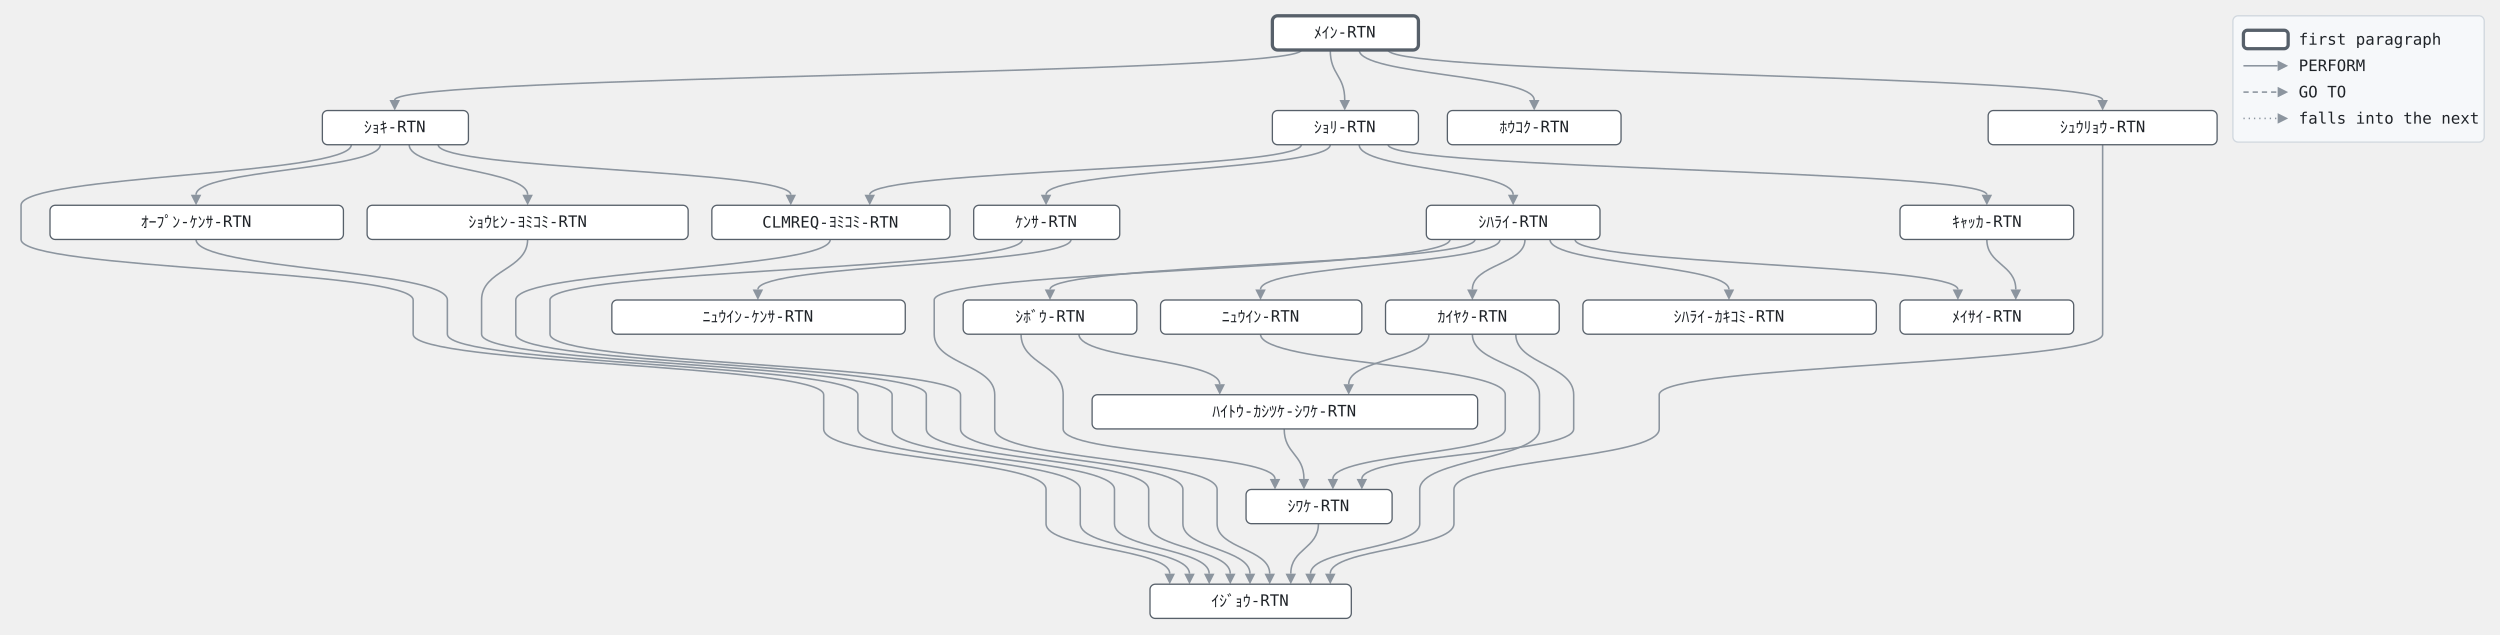
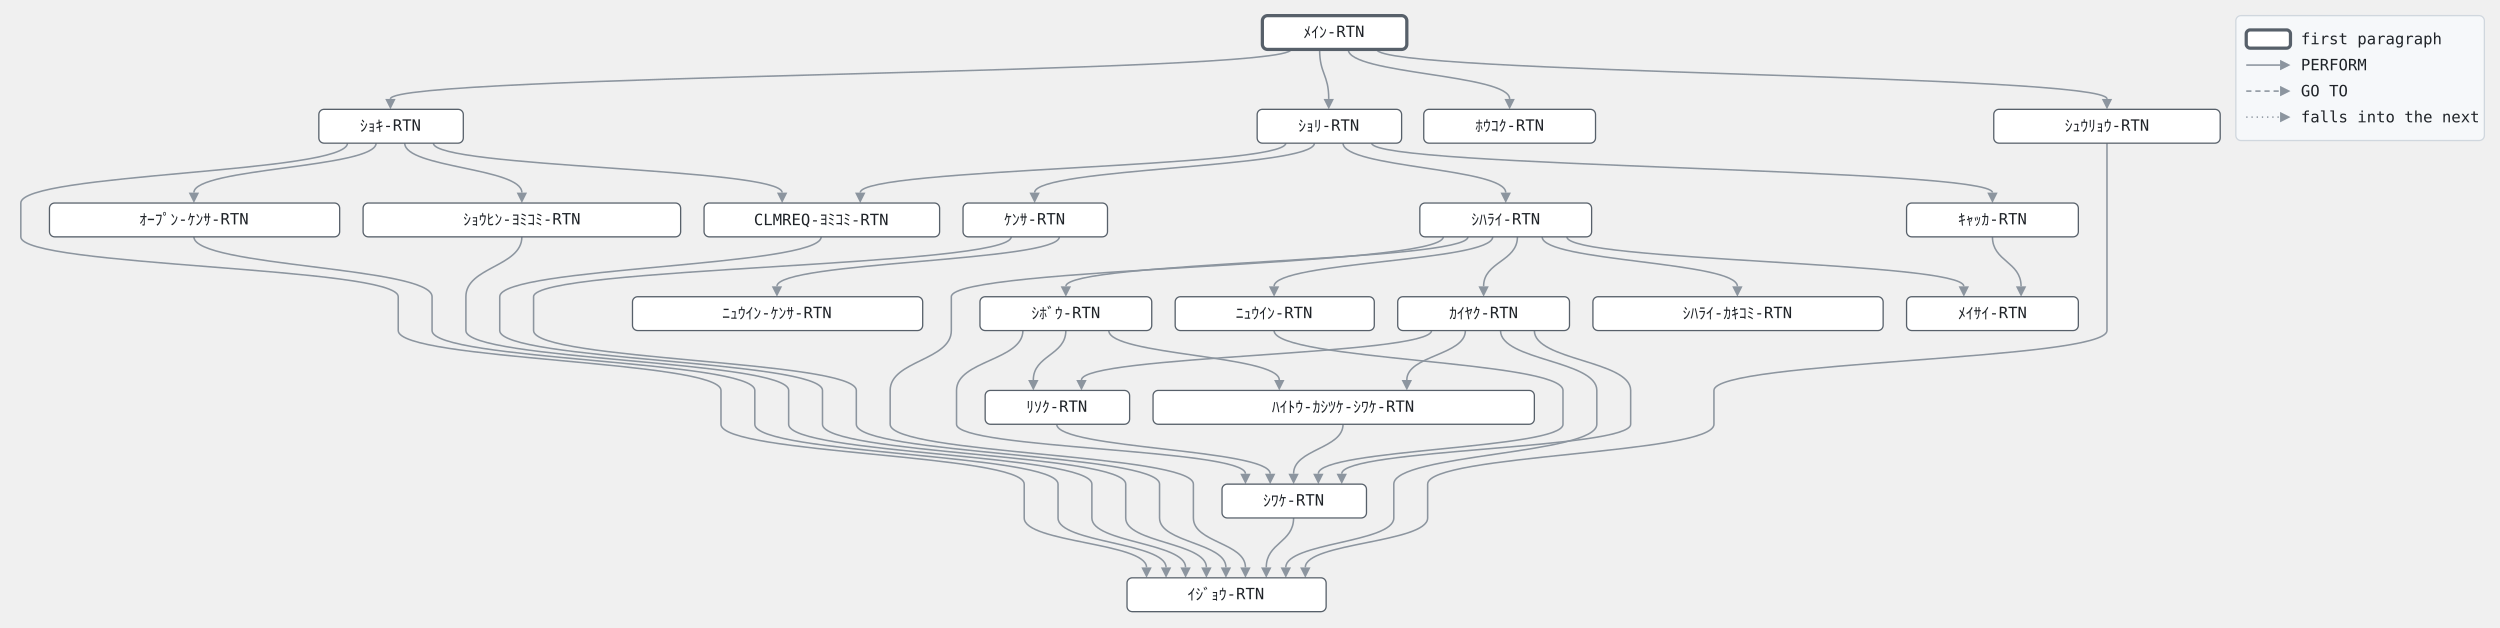
- <svg xmlns="http://www.w3.org/2000/svg" width="1900" height="482" viewBox="0 0 1900 482" font-family="ui-monospace, SFMono-Regular, Menlo, Consolas, monospace" font-size="12">
+ <svg xmlns="http://www.w3.org/2000/svg" width="1921" height="482" viewBox="0 0 1921 482" font-family="ui-monospace, SFMono-Regular, Menlo, Consolas, monospace" font-size="12">
  <style>
.box { fill: #ffffff; stroke: #57606a; stroke-width: 1 }
.box.emphasis { stroke-width: 2.5 }
.box.data { fill: #e8eef6; stroke: #8c959f }
.box.external { fill: #fbecd0; stroke: #a16207; stroke-width: 2 }
.box.dashed { stroke-dasharray: 4 3 }
.label { fill: #1f2328 }
.label.first { font-weight: 600 }
.edge { fill: none; stroke: #8c959f; stroke-width: 1.2 }
.edge.dashed { stroke-dasharray: 4 3 }
.edge.dotted { stroke-dasharray: 1 3 }
.head { fill: #8c959f }
.legend { fill: #f6f8fa; stroke: #d0d7de }
.edge-label { fill: #57606a; font-size: 11px; paint-order: stroke; stroke: #ffffff; stroke-width: 4px; stroke-linejoin: round }
.box.highlight { stroke: #c2410c; stroke-width: 2.5 }
.edge.highlight { stroke: #c2410c; stroke-width: 2 }
.head.highlight { fill: #c2410c }
@media (prefers-color-scheme: dark) {
  .box { fill: #161b22; stroke: #8b949e }
  .box.data { fill: #1f2a3a; stroke: #6e7681 }
  .box.external { fill: #3a2c12; stroke: #d6a64a }
  .label { fill: #e6edf3 }
  .edge { stroke: #6e7681 }
  .head { fill: #6e7681 }
  .legend { fill: #0d1117; stroke: #30363d }
  .edge-label { fill: #9da5ae; stroke: #0d1117 }
  .box.highlight, .edge.highlight { stroke: #fb923c }
  .head.highlight { fill: #fb923c }
}
</style>
  <defs>
    <marker id="arrow" viewBox="0 0 8 8" refX="0" refY="4" markerUnits="userSpaceOnUse" markerWidth="8" markerHeight="8" orient="auto-start-reverse">
      <path class="head" d="M0,0 L8,4 L0,8 z" />
    </marker>
    <marker id="arrow-highlight" viewBox="0 0 8 8" refX="0" refY="4" markerUnits="userSpaceOnUse" markerWidth="8" markerHeight="8" orient="auto-start-reverse">
      <path class="head highlight" d="M0,0 L8,4 L0,8 z" />
    </marker>
  </defs>
-   <path class="edge" d="M989,38 C989,57 300,57 300,76" marker-end="url(#arrow)" />
-   <path class="edge" d="M1011,38 C1011,57 1022,57 1022,76" marker-end="url(#arrow)" />
-   <path class="edge" d="M1033,38 C1033,57 1166,57 1166,76" marker-end="url(#arrow)" />
-   <path class="edge" d="M1055,38 C1055,57 1598,57 1598,76" marker-end="url(#arrow)" />
+   <path class="edge" d="M992,38 C992,57 300,57 300,76" marker-end="url(#arrow)" />
+   <path class="edge" d="M1014,38 C1014,57 1021,57 1021,76" marker-end="url(#arrow)" />
+   <path class="edge" d="M1036,38 C1036,57 1160,57 1160,76" marker-end="url(#arrow)" />
+   <path class="edge" d="M1058,38 C1058,57 1619,57 1619,76" marker-end="url(#arrow)" />
  <path class="edge" d="M289,110 C289,129 149,129 149,148" marker-end="url(#arrow)" />
  <path class="edge" d="M311,110 C311,129 401,129 401,148" marker-end="url(#arrow)" />
-   <path class="edge" d="M267,110 C267,133 16,133 16,156 L16,182 C16,205 314,205 314,228 L314,254 C314,277 626,277 626,300 L626,326 C626,349 795,349 795,372 L795,398 C795,417 889,417 889,436" marker-end="url(#arrow)" />
+   <path class="edge" d="M267,110 C267,133 16,133 16,156 L16,182 C16,205 306,205 306,228 L306,254 C306,277 554,277 554,300 L554,326 C554,349 787,349 787,372 L787,398 C787,417 881,417 881,436" marker-end="url(#arrow)" />
  <path class="edge" d="M333,110 C333,129 601,129 601,148" marker-end="url(#arrow)" />
-   <path class="edge" d="M149,182 C149,205 340,205 340,228 L340,254 C340,277 652,277 652,300 L652,326 C652,349 821,349 821,372 L821,398 C821,417 904,417 904,436" marker-end="url(#arrow)" />
-   <path class="edge" d="M631,182 C631,205 392,205 392,228 L392,254 C392,277 704,277 704,300 L704,326 C704,349 873,349 873,372 L873,398 C873,417 935,417 935,436" marker-end="url(#arrow)" />
-   <path class="edge" d="M1011,110 C1011,129 795,129 795,148" marker-end="url(#arrow)" />
-   <path class="edge" d="M1033,110 C1033,129 1150,129 1150,148" marker-end="url(#arrow)" />
-   <path class="edge" d="M1055,110 C1055,129 1510,129 1510,148" marker-end="url(#arrow)" />
-   <path class="edge" d="M989,110 C989,129 661,129 661,148" marker-end="url(#arrow)" />
-   <path class="edge" d="M777,182 C777,205 418,205 418,228 L418,254 C418,277 730,277 730,300 L730,326 C730,349 899,349 899,372 L899,398 C899,417 950,417 950,436" marker-end="url(#arrow)" />
-   <path class="edge" d="M814,182 C814,201 576,201 576,220" marker-end="url(#arrow)" />
-   <path class="edge" d="M1121,182 C1121,201 798,201 798,220" marker-end="url(#arrow)" />
-   <path class="edge" d="M1140,182 C1140,201 958,201 958,220" marker-end="url(#arrow)" />
-   <path class="edge" d="M1159,182 C1159,201 1119,201 1119,220" marker-end="url(#arrow)" />
-   <path class="edge" d="M1178,182 C1178,201 1314,201 1314,220" marker-end="url(#arrow)" />
-   <path class="edge" d="M1102,182 C1102,205 710,205 710,228 L710,254 C710,277 756,277 756,300 L756,326 C756,349 925,349 925,372 L925,398 C925,417 965,417 965,436" marker-end="url(#arrow)" />
-   <path class="edge" d="M1197,182 C1197,201 1488,201 1488,220" marker-end="url(#arrow)" />
-   <path class="edge" d="M776,254 C776,277 808,277 808,300 L808,326 C808,345 969,345 969,364" marker-end="url(#arrow)" />
-   <path class="edge" d="M820,254 C820,273 927,273 927,292" marker-end="url(#arrow)" />
-   <path class="edge" d="M958,254 C958,277 1144,277 1144,300 L1144,326 C1144,345 1013,345 1013,364" marker-end="url(#arrow)" />
-   <path class="edge" d="M1119,254 C1119,277 1170,277 1170,300 L1170,326 C1170,349 1079,349 1079,372 L1079,398 C1079,417 996,417 996,436" marker-end="url(#arrow)" />
-   <path class="edge" d="M1152,254 C1152,277 1196,277 1196,300 L1196,326 C1196,345 1035,345 1035,364" marker-end="url(#arrow)" />
-   <path class="edge" d="M1086,254 C1086,273 1025,273 1025,292" marker-end="url(#arrow)" />
-   <path class="edge" d="M976,326 C976,345 991,345 991,364" marker-end="url(#arrow)" />
-   <path class="edge" d="M1002,398 C1002,417 981,417 981,436" marker-end="url(#arrow)" />
-   <path class="edge" d="M1510,182 C1510,201 1532,201 1532,220" marker-end="url(#arrow)" />
-   <path class="edge" d="M1598,110 C1598,133 1598,133 1598,156 L1598,182 C1598,205 1598,205 1598,228 L1598,254 C1598,277 1261,277 1261,300 L1261,326 C1261,349 1105,349 1105,372 L1105,398 C1105,417 1011,417 1011,436" marker-end="url(#arrow)" />
-   <path class="edge" d="M401,182 C401,205 366,205 366,228 L366,254 C366,277 678,277 678,300 L678,326 C678,349 847,349 847,372 L847,398 C847,417 919,417 919,436" marker-end="url(#arrow)" />
-   <a href="../../../gondwana/programs/GLD030.cbl#L177">
-     <rect class="box emphasis" x="967" y="12" width="111" height="26" rx="4" />
-     <text class="label" x="1022" y="29" text-anchor="middle">ﾒｲﾝ-RTN</text>
+   <path class="edge" d="M149,182 C149,205 332,205 332,228 L332,254 C332,277 580,277 580,300 L580,326 C580,349 813,349 813,372 L813,398 C813,417 896,417 896,436" marker-end="url(#arrow)" />
+   <path class="edge" d="M631,182 C631,205 384,205 384,228 L384,254 C384,277 632,277 632,300 L632,326 C632,349 865,349 865,372 L865,398 C865,417 927,417 927,436" marker-end="url(#arrow)" />
+   <path class="edge" d="M1010,110 C1010,129 795,129 795,148" marker-end="url(#arrow)" />
+   <path class="edge" d="M1032,110 C1032,129 1157,129 1157,148" marker-end="url(#arrow)" />
+   <path class="edge" d="M1054,110 C1054,129 1531,129 1531,148" marker-end="url(#arrow)" />
+   <path class="edge" d="M988,110 C988,129 661,129 661,148" marker-end="url(#arrow)" />
+   <path class="edge" d="M777,182 C777,205 410,205 410,228 L410,254 C410,277 658,277 658,300 L658,326 C658,349 891,349 891,372 L891,398 C891,417 942,417 942,436" marker-end="url(#arrow)" />
+   <path class="edge" d="M814,182 C814,201 597,201 597,220" marker-end="url(#arrow)" />
+   <path class="edge" d="M1128,182 C1128,201 819,201 819,220" marker-end="url(#arrow)" />
+   <path class="edge" d="M1147,182 C1147,201 979,201 979,220" marker-end="url(#arrow)" />
+   <path class="edge" d="M1166,182 C1166,201 1140,201 1140,220" marker-end="url(#arrow)" />
+   <path class="edge" d="M1185,182 C1185,201 1335,201 1335,220" marker-end="url(#arrow)" />
+   <path class="edge" d="M1109,182 C1109,205 731,205 731,228 L731,254 C731,277 684,277 684,300 L684,326 C684,349 917,349 917,372 L917,398 C917,417 957,417 957,436" marker-end="url(#arrow)" />
+   <path class="edge" d="M1204,182 C1204,201 1509,201 1509,220" marker-end="url(#arrow)" />
+   <path class="edge" d="M819,254 C819,273 794,273 794,292" marker-end="url(#arrow)" />
+   <path class="edge" d="M786,254 C786,277 735,277 735,300 L735,326 C735,345 957,345 957,364" marker-end="url(#arrow)" />
+   <path class="edge" d="M852,254 C852,273 983,273 983,292" marker-end="url(#arrow)" />
+   <path class="edge" d="M979,254 C979,277 1201,277 1201,300 L1201,326 C1201,345 1013,345 1013,364" marker-end="url(#arrow)" />
+   <path class="edge" d="M1100,254 C1100,273 831,273 831,292" marker-end="url(#arrow)" />
+   <path class="edge" d="M1153,254 C1153,277 1227,277 1227,300 L1227,326 C1227,349 1071,349 1071,372 L1071,398 C1071,417 988,417 988,436" marker-end="url(#arrow)" />
+   <path class="edge" d="M1179,254 C1179,277 1253,277 1253,300 L1253,326 C1253,345 1031,345 1031,364" marker-end="url(#arrow)" />
+   <path class="edge" d="M1126,254 C1126,273 1081,273 1081,292" marker-end="url(#arrow)" />
+   <path class="edge" d="M812,326 C812,345 976,345 976,364" marker-end="url(#arrow)" />
+   <path class="edge" d="M1032,326 C1032,345 994,345 994,364" marker-end="url(#arrow)" />
+   <path class="edge" d="M994,398 C994,417 973,417 973,436" marker-end="url(#arrow)" />
+   <path class="edge" d="M1531,182 C1531,201 1553,201 1553,220" marker-end="url(#arrow)" />
+   <path class="edge" d="M1619,110 C1619,133 1619,133 1619,156 L1619,182 C1619,205 1619,205 1619,228 L1619,254 C1619,277 1317,277 1317,300 L1317,326 C1317,349 1097,349 1097,372 L1097,398 C1097,417 1003,417 1003,436" marker-end="url(#arrow)" />
+   <path class="edge" d="M401,182 C401,205 358,205 358,228 L358,254 C358,277 606,277 606,300 L606,326 C606,349 839,349 839,372 L839,398 C839,417 911,417 911,436" marker-end="url(#arrow)" />
+   <a href="../../../gondwana/programs/GLD030.cbl#L179">
+     <rect class="box emphasis" x="970" y="12" width="111" height="26" rx="4" />
+     <text class="label" x="1025" y="29" text-anchor="middle">ﾒｲﾝ-RTN</text>
  </a>
-   <a href="../../../gondwana/programs/GLD030.cbl#L188">
+   <a href="../../../gondwana/programs/GLD030.cbl#L190">
    <rect class="box" x="245" y="84" width="111" height="26" rx="4" />
    <text class="label" x="300" y="101" text-anchor="middle">ｼｮｷ-RTN</text>
  </a>
-   <a href="../../../gondwana/programs/GLD030.cbl#L221">
+   <a href="../../../gondwana/programs/GLD030.cbl#L223">
    <rect class="box" x="38" y="156" width="223" height="26" rx="4" />
    <text class="label" x="149" y="173" text-anchor="middle">ｵｰﾌﾟﾝ-ｹﾝｻ-RTN</text>
  </a>
-   <a href="../../../gondwana/programs/GLD030.cbl#L257">
+   <a href="../../../gondwana/programs/GLD030.cbl#L259">
    <rect class="box" x="541" y="156" width="181" height="26" rx="4" />
    <text class="label" x="631" y="173" text-anchor="middle">CLMREQ-ﾖﾐｺﾐ-RTN</text>
  </a>
-   <a href="../../../gondwana/programs/GLD030.cbl#L272">
-     <rect class="box" x="967" y="84" width="111" height="26" rx="4" />
-     <text class="label" x="1022" y="101" text-anchor="middle">ｼｮﾘ-RTN</text>
+   <a href="../../../gondwana/programs/GLD030.cbl#L274">
+     <rect class="box" x="966" y="84" width="111" height="26" rx="4" />
+     <text class="label" x="1021" y="101" text-anchor="middle">ｼｮﾘ-RTN</text>
  </a>
-   <a href="../../../gondwana/programs/GLD030.cbl#L284">
+   <a href="../../../gondwana/programs/GLD030.cbl#L286">
    <rect class="box" x="740" y="156" width="111" height="26" rx="4" />
    <text class="label" x="795" y="173" text-anchor="middle">ｹﾝｻ-RTN</text>
  </a>
-   <a href="../../../gondwana/programs/GLD030.cbl#L340">
-     <rect class="box" x="465" y="228" width="223" height="26" rx="4" />
-     <text class="label" x="576" y="245" text-anchor="middle">ﾆｭｳｲﾝ-ｹﾝｻ-RTN</text>
+   <a href="../../../gondwana/programs/GLD030.cbl#L342">
+     <rect class="box" x="486" y="228" width="223" height="26" rx="4" />
+     <text class="label" x="597" y="245" text-anchor="middle">ﾆｭｳｲﾝ-ｹﾝｻ-RTN</text>
  </a>
-   <a href="../../../gondwana/programs/GLD030.cbl#L360">
-     <rect class="box" x="1084" y="156" width="132" height="26" rx="4" />
-     <text class="label" x="1150" y="173" text-anchor="middle">ｼﾊﾗｲ-RTN</text>
+   <a href="../../../gondwana/programs/GLD030.cbl#L362">
+     <rect class="box" x="1091" y="156" width="132" height="26" rx="4" />
+     <text class="label" x="1157" y="173" text-anchor="middle">ｼﾊﾗｲ-RTN</text>
  </a>
-   <a href="../../../gondwana/programs/GLD030.cbl#L388">
-     <rect class="box" x="732" y="228" width="132" height="26" rx="4" />
-     <text class="label" x="798" y="245" text-anchor="middle">ｼﾎﾞｳ-RTN</text>
+   <a href="../../../gondwana/programs/GLD030.cbl#L390">
+     <rect class="box" x="753" y="228" width="132" height="26" rx="4" />
+     <text class="label" x="819" y="245" text-anchor="middle">ｼﾎﾞｳ-RTN</text>
  </a>
-   <a href="../../../gondwana/programs/GLD030.cbl#L404">
-     <rect class="box" x="882" y="228" width="153" height="26" rx="4" />
-     <text class="label" x="958" y="245" text-anchor="middle">ﾆｭｳｲﾝ-RTN</text>
+   <a href="../../../gondwana/programs/GLD030.cbl#L408">
+     <rect class="box" x="903" y="228" width="153" height="26" rx="4" />
+     <text class="label" x="979" y="245" text-anchor="middle">ﾆｭｳｲﾝ-RTN</text>
  </a>
-   <a href="../../../gondwana/programs/GLD030.cbl#L424">
-     <rect class="box" x="1053" y="228" width="132" height="26" rx="4" />
-     <text class="label" x="1119" y="245" text-anchor="middle">ｶｲﾔｸ-RTN</text>
+   <a href="../../../gondwana/programs/GLD030.cbl#L428">
+     <rect class="box" x="1074" y="228" width="132" height="26" rx="4" />
+     <text class="label" x="1140" y="245" text-anchor="middle">ｶｲﾔｸ-RTN</text>
  </a>
-   <a href="../../../gondwana/programs/GLD030.cbl#L450">
-     <rect class="box" x="830" y="300" width="293" height="26" rx="4" />
-     <text class="label" x="976" y="317" text-anchor="middle">ﾊｲﾄｳ-ｶｼﾂｹ-ｼﾜｹ-RTN</text>
+   <a href="../../../gondwana/programs/GLD030.cbl#L456">
+     <rect class="box" x="757" y="300" width="111" height="26" rx="4" />
+     <text class="label" x="812" y="317" text-anchor="middle">ﾘｿｸ-RTN</text>
  </a>
-   <a href="../../../gondwana/programs/GLD030.cbl#L469">
-     <rect class="box" x="947" y="372" width="111" height="26" rx="4" />
-     <text class="label" x="1002" y="389" text-anchor="middle">ｼﾜｹ-RTN</text>
+   <a href="../../../gondwana/programs/GLD030.cbl#L471">
+     <rect class="box" x="886" y="300" width="293" height="26" rx="4" />
+     <text class="label" x="1032" y="317" text-anchor="middle">ﾊｲﾄｳ-ｶｼﾂｹ-ｼﾜｹ-RTN</text>
  </a>
-   <a href="../../../gondwana/programs/GLD030.cbl#L485">
-     <rect class="box" x="1203" y="228" width="223" height="26" rx="4" />
-     <text class="label" x="1314" y="245" text-anchor="middle">ｼﾊﾗｲ-ｶｷｺﾐ-RTN</text>
+   <a href="../../../gondwana/programs/GLD030.cbl#L490">
+     <rect class="box" x="939" y="372" width="111" height="26" rx="4" />
+     <text class="label" x="994" y="389" text-anchor="middle">ｼﾜｹ-RTN</text>
  </a>
-   <a href="../../../gondwana/programs/GLD030.cbl#L499">
-     <rect class="box" x="1444" y="156" width="132" height="26" rx="4" />
-     <text class="label" x="1510" y="173" text-anchor="middle">ｷｬｯｶ-RTN</text>
+   <a href="../../../gondwana/programs/GLD030.cbl#L506">
+     <rect class="box" x="1224" y="228" width="223" height="26" rx="4" />
+     <text class="label" x="1335" y="245" text-anchor="middle">ｼﾊﾗｲ-ｶｷｺﾐ-RTN</text>
  </a>
-   <a href="../../../gondwana/programs/GLD030.cbl#L512">
-     <rect class="box" x="1444" y="228" width="132" height="26" rx="4" />
-     <text class="label" x="1510" y="245" text-anchor="middle">ﾒｲｻｲ-RTN</text>
+   <a href="../../../gondwana/programs/GLD030.cbl#L520">
+     <rect class="box" x="1465" y="156" width="132" height="26" rx="4" />
+     <text class="label" x="1531" y="173" text-anchor="middle">ｷｬｯｶ-RTN</text>
  </a>
-   <a href="../../../gondwana/programs/GLD030.cbl#L522">
-     <rect class="box" x="1100" y="84" width="132" height="26" rx="4" />
-     <text class="label" x="1166" y="101" text-anchor="middle">ﾎｳｺｸ-RTN</text>
+   <a href="../../../gondwana/programs/GLD030.cbl#L533">
+     <rect class="box" x="1465" y="228" width="132" height="26" rx="4" />
+     <text class="label" x="1531" y="245" text-anchor="middle">ﾒｲｻｲ-RTN</text>
  </a>
-   <a href="../../../gondwana/programs/GLD030.cbl#L541">
-     <rect class="box" x="1511" y="84" width="174" height="26" rx="4" />
-     <text class="label" x="1598" y="101" text-anchor="middle">ｼｭｳﾘｮｳ-RTN</text>
+   <a href="../../../gondwana/programs/GLD030.cbl#L543">
+     <rect class="box" x="1094" y="84" width="132" height="26" rx="4" />
+     <text class="label" x="1160" y="101" text-anchor="middle">ﾎｳｺｸ-RTN</text>
  </a>
-   <a href="../../../gondwana/programs/GLD030.cbl#L556">
-     <rect class="box" x="874" y="444" width="153" height="26" rx="4" />
-     <text class="label" x="950" y="461" text-anchor="middle">ｲｼﾞｮｳ-RTN</text>
+   <a href="../../../gondwana/programs/GLD030.cbl#L562">
+     <rect class="box" x="1532" y="84" width="174" height="26" rx="4" />
+     <text class="label" x="1619" y="101" text-anchor="middle">ｼｭｳﾘｮｳ-RTN</text>
+   </a>
+   <a href="../../../gondwana/programs/GLD030.cbl#L577">
+     <rect class="box" x="866" y="444" width="153" height="26" rx="4" />
+     <text class="label" x="942" y="461" text-anchor="middle">ｲｼﾞｮｳ-RTN</text>
  </a>
  <a href="../../../gondwana/copybooks/PRDLOD.cpy#L16">
    <rect class="box" x="279" y="156" width="244" height="26" rx="4" />
    <text class="label" x="401" y="173" text-anchor="middle">ｼｮｳﾋﾝ-ﾖﾐｺﾐ-RTN</text>
  </a>
  <g class="legend-keys">
-     <rect class="legend" x="1697" y="12" width="191" height="96" rx="4" />
-     <rect class="box emphasis" x="1705" y="23" width="34" height="14" rx="3" />
-     <text class="label" x="1747" y="34">first paragraph</text>
-     <path class="edge" d="M1705,50 L1731,50" marker-end="url(#arrow)" />
-     <text class="label" x="1747" y="54">PERFORM</text>
-     <path class="edge dashed" d="M1705,70 L1731,70" marker-end="url(#arrow)" />
-     <text class="label" x="1747" y="74">GO TO</text>
-     <path class="edge dotted" d="M1705,90 L1731,90" marker-end="url(#arrow)" />
-     <text class="label" x="1747" y="94">falls into the next</text>
+     <rect class="legend" x="1718" y="12" width="191" height="96" rx="4" />
+     <rect class="box emphasis" x="1726" y="23" width="34" height="14" rx="3" />
+     <text class="label" x="1768" y="34">first paragraph</text>
+     <path class="edge" d="M1726,50 L1752,50" marker-end="url(#arrow)" />
+     <text class="label" x="1768" y="54">PERFORM</text>
+     <path class="edge dashed" d="M1726,70 L1752,70" marker-end="url(#arrow)" />
+     <text class="label" x="1768" y="74">GO TO</text>
+     <path class="edge dotted" d="M1726,90 L1752,90" marker-end="url(#arrow)" />
+     <text class="label" x="1768" y="94">falls into the next</text>
  </g>
</svg>
